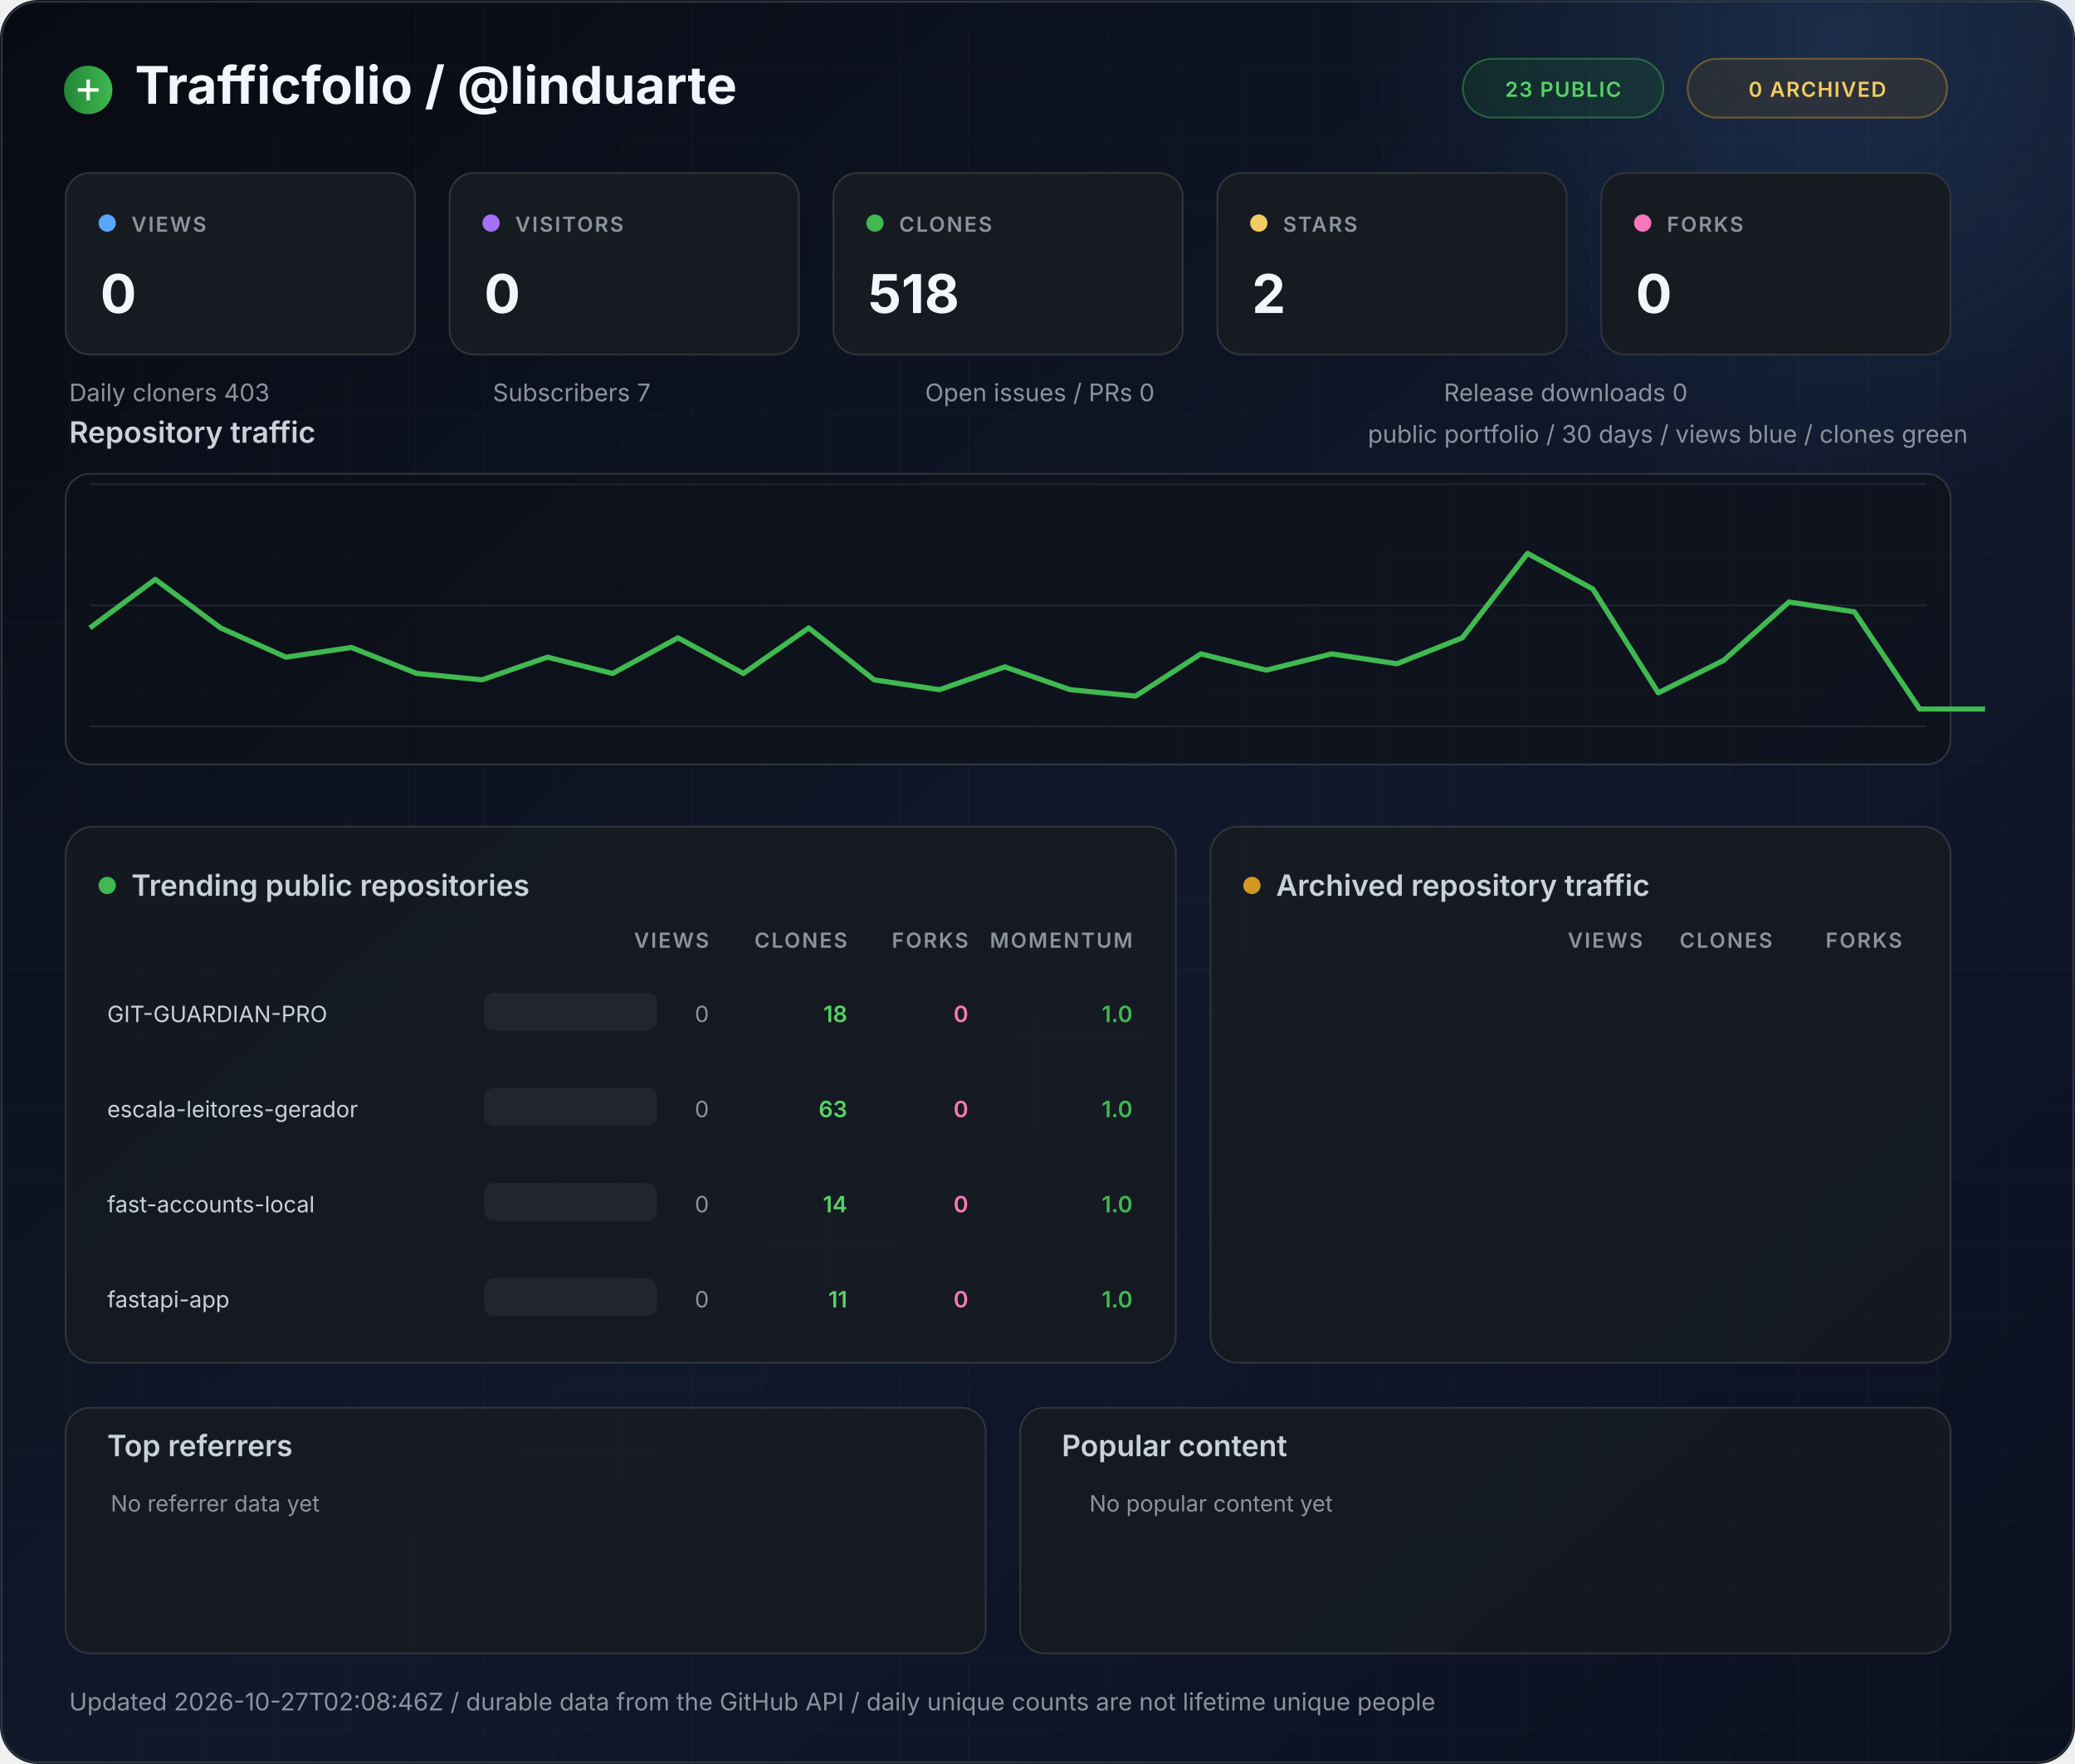
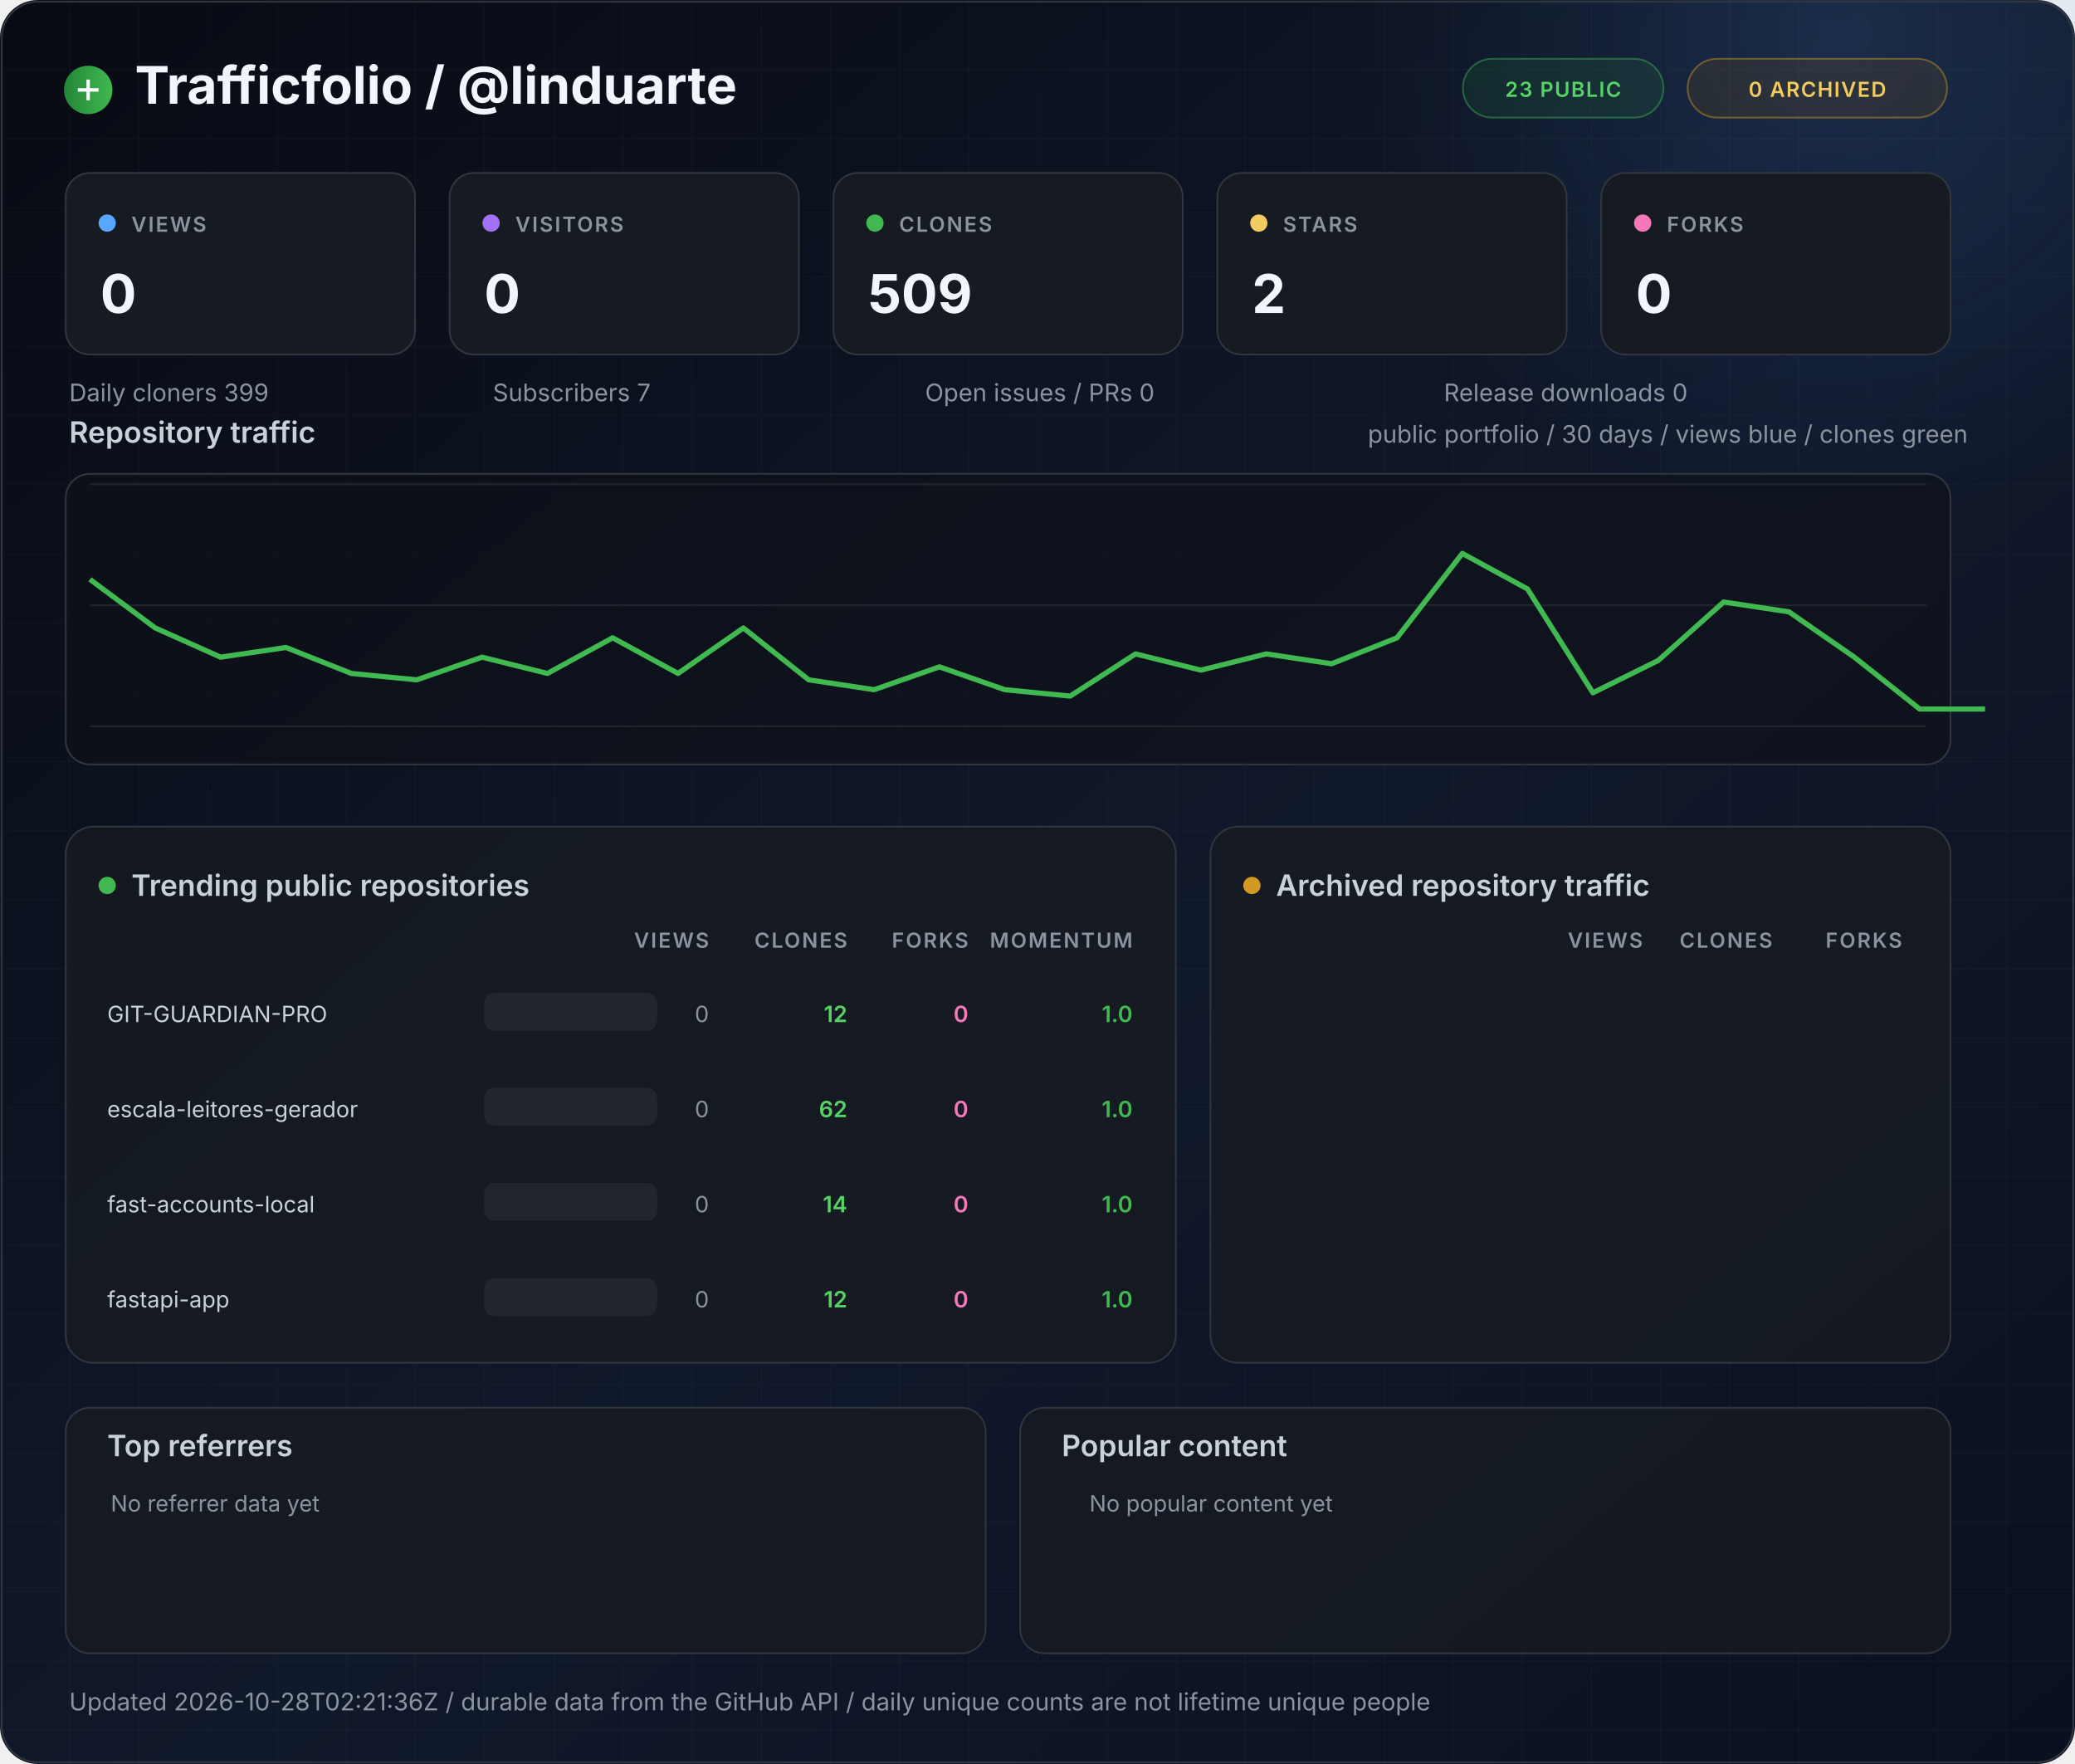
<svg xmlns="http://www.w3.org/2000/svg" width="1200" height="1020" viewBox="0 0 1200 1020" role="img" aria-label="Trafficfolio GitHub analytics dashboard for linduarte">
  <defs>
    <linearGradient id="bg" x1="0" y1="0" x2="1" y2="1">
      <stop stop-color="#080b13" />
      <stop offset=".55" stop-color="#10182b" />
      <stop offset="1" stop-color="#0b1020" />
    </linearGradient>
    <linearGradient id="line" x1="0" y1="0" x2="1" y2="0">
      <stop stop-color="#58a6ff" />
      <stop offset="1" stop-color="#a371f7" />
    </linearGradient>
    <linearGradient id="bar" x1="0" y1="0" x2="1" y2="0">
      <stop stop-color="#238636" />
      <stop offset="1" stop-color="#3fb950" />
    </linearGradient>
    <linearGradient id="archiveBar" x1="0" y1="0" x2="1" y2="0">
      <stop stop-color="#9e6a03" />
      <stop offset="1" stop-color="#f2cc60" />
    </linearGradient>
    <radialGradient id="ambient">
      <stop stop-color="#58a6ff" stop-opacity=".16" />
      <stop offset="1" stop-color="#58a6ff" stop-opacity="0" />
    </radialGradient>
    <pattern id="grid" width="40" height="40" patternUnits="userSpaceOnUse">
      <path d="M40 0H0V40" fill="none" stroke="#ffffff" stroke-opacity=".025" />
    </pattern>
    <filter id="glow">
      <feGaussianBlur stdDeviation="3" result="b" />
      <feMerge>
        <feMergeNode in="b" />
        <feMergeNode in="SourceGraphic" />
      </feMerge>
    </filter>
    <style>
    .title{font:750 30px -apple-system,BlinkMacSystemFont,"Segoe UI",sans-serif;fill:#f0f6fc}
    .subtitle{font:14px -apple-system,BlinkMacSystemFont,"Segoe UI",sans-serif;fill:#8b949e}
    .label{font:600 12px -apple-system,BlinkMacSystemFont,"Segoe UI",sans-serif;fill:#8b949e;letter-spacing:1px}
    .metric{font:700 31px -apple-system,BlinkMacSystemFont,"Segoe UI",sans-serif;fill:#f0f6fc}
    .section{font:600 17px -apple-system,BlinkMacSystemFont,"Segoe UI",sans-serif;fill:#c9d1d9}
    .repo,.value,.trend,.archive,.clone,.fork{font:13px -apple-system,BlinkMacSystemFont,"Segoe UI",sans-serif;fill:#c9d1d9}
    .value{fill:#8b949e} .trend{fill:#3fb950;font-weight:600} .archive{fill:#d29922}
    .clone{fill:#56d364;font-weight:600} .fork{fill:#f778ba;font-weight:600}
    .pill{font:600 12px -apple-system,BlinkMacSystemFont,"Segoe UI",sans-serif;letter-spacing:.7px}
  </style>
  </defs>
  <rect width="1200" height="1020" rx="22" fill="url(#bg)" />
  <rect width="1200" height="1020" rx="22" fill="url(#grid)" />
  <circle cx="1060" cy="20" r="280" fill="url(#ambient)" />
  <rect x="1" y="1" width="1198" height="1018" rx="21" fill="none" stroke="#30363d" />
  <circle cx="51" cy="52" r="14" fill="url(#bar)" />
  <path d="M45 52h12M51 46v12" stroke="#fff" stroke-width="2" />
  <text x="78" y="60" class="title">Trafficfolio / @linduarte</text>
  <rect x="846" y="34" width="116" height="34" rx="17" fill="#238636" fill-opacity=".16" stroke="#3fb950" stroke-opacity=".45" />
  <text x="904" y="56" text-anchor="middle" class="pill" fill="#56d364">23 PUBLIC</text>
  <rect x="976" y="34" width="150" height="34" rx="17" fill="#9e6a03" fill-opacity=".14" stroke="#d29922" stroke-opacity=".45" />
  <text x="1051" y="56" text-anchor="middle" class="pill" fill="#f2cc60">0 ARCHIVED</text>
  <rect x="38" y="100" width="202" height="105" rx="14" fill="#161b22" stroke="#30363d" />
  <circle cx="62" cy="129" r="5" fill="#58a6ff" />
  <text x="76" y="134" class="label">VIEWS</text>
  <text x="58" y="181" class="metric">0</text>
  <rect x="260" y="100" width="202" height="105" rx="14" fill="#161b22" stroke="#30363d" />
  <circle cx="284" cy="129" r="5" fill="#a371f7" />
  <text x="298" y="134" class="label">VISITORS</text>
  <text x="280" y="181" class="metric">0</text>
  <rect x="482" y="100" width="202" height="105" rx="14" fill="#161b22" stroke="#30363d" />
  <circle cx="506" cy="129" r="5" fill="#3fb950" />
  <text x="520" y="134" class="label">CLONES</text>
-   <text x="502" y="181" class="metric">518</text>
+   <text x="502" y="181" class="metric">509</text>
  <rect x="704" y="100" width="202" height="105" rx="14" fill="#161b22" stroke="#30363d" />
  <circle cx="728" cy="129" r="5" fill="#f2cc60" />
  <text x="742" y="134" class="label">STARS</text>
  <text x="724" y="181" class="metric">2</text>
  <rect x="926" y="100" width="202" height="105" rx="14" fill="#161b22" stroke="#30363d" />
  <circle cx="950" cy="129" r="5" fill="#f778ba" />
  <text x="964" y="134" class="label">FORKS</text>
  <text x="946" y="181" class="metric">0</text>
-   <text x="40" y="232" class="subtitle">Daily cloners 403</text>
+   <text x="40" y="232" class="subtitle">Daily cloners 399</text>
  <text x="285" y="232" class="subtitle">Subscribers 7</text>
  <text x="535" y="232" class="subtitle">Open issues / PRs 0</text>
  <text x="835" y="232" class="subtitle">Release downloads 0</text>
  <text x="40" y="256" class="section">Repository traffic</text>
  <text x="1138" y="256" text-anchor="end" class="subtitle">public portfolio / 30 days / views blue / clones green</text>
  <rect x="38" y="274" width="1090" height="168" rx="14" fill="#0d1117" fill-opacity=".62" stroke="#30363d" />
  <line x1="52" y1="420" x2="1114" y2="420" stroke="#21262d" />
  <line x1="52" y1="350" x2="1114" y2="350" stroke="#21262d" />
  <line x1="52" y1="280" x2="1114" y2="280" stroke="#21262d" />
  <polyline points="52.0,410.0 89.8,410.0 127.6,410.0 165.4,410.0 203.2,410.0 241.0,410.0 278.8,410.0 316.6,410.0 354.3,410.0 392.1,410.0 429.9,410.0 467.7,410.0 505.5,410.0 543.3,410.0 581.1,410.0 618.9,410.0 656.7,410.0 694.5,410.0 732.3,410.0 770.1,410.0 807.9,410.0 845.7,410.0 883.4,410.0 921.2,410.0 959.0,410.0 996.8,410.0 1034.6,410.0 1072.4,410.0 1110.2,410.0 1148.0,410.0" fill="none" stroke="url(#line)" stroke-width="4" stroke-linejoin="round" filter="url(#glow)" />
-   <polyline points="52.0,363.1 89.8,335.0 127.6,363.1 165.4,380.0 203.2,374.4 241.0,389.4 278.8,393.1 316.6,380.0 354.3,389.4 392.1,368.8 429.9,389.4 467.7,363.1 505.5,393.1 543.3,398.8 581.1,385.6 618.9,398.8 656.7,402.5 694.5,378.1 732.3,387.5 770.1,378.1 807.9,383.8 845.7,368.8 883.4,320.0 921.2,340.6 959.0,400.6 996.8,381.9 1034.6,348.1 1072.4,353.8 1110.2,410.0 1148.0,410.0" fill="none" stroke="#3fb950" stroke-width="3" stroke-linejoin="round" />
+   <polyline points="52.0,335.0 89.8,363.1 127.6,380.0 165.4,374.4 203.2,389.4 241.0,393.1 278.8,380.0 316.6,389.4 354.3,368.8 392.1,389.4 429.9,363.1 467.7,393.1 505.5,398.8 543.3,385.6 581.1,398.8 618.9,402.5 656.7,378.1 694.5,387.5 732.3,378.1 770.1,383.8 807.9,368.8 845.7,320.0 883.4,340.6 921.2,400.6 959.0,381.9 996.8,348.1 1034.6,353.8 1072.4,380.0 1110.2,410.0 1148.0,410.0" fill="none" stroke="#3fb950" stroke-width="3" stroke-linejoin="round" />
  <rect x="38" y="478" width="642" height="310" rx="16" fill="#161b22" fill-opacity=".82" stroke="#30363d" />
  <circle cx="62" cy="512" r="5" fill="#3fb950" />
  <text x="76" y="518" class="section">Trending public repositories</text>
  <text x="410" y="548" text-anchor="end" class="label">VIEWS</text>
  <text x="490" y="548" text-anchor="end" class="label">CLONES</text>
  <text x="560" y="548" text-anchor="end" class="label">FORKS</text>
  <text x="655" y="548" text-anchor="end" class="label">MOMENTUM</text>
  <text x="62" y="591" class="repo">GIT-GUARDIAN-PRO</text>
  <rect x="280" y="574" width="100" height="22" rx="6" fill="#21262d" />
  <rect x="280" y="574" width="0" height="22" rx="6" fill="url(#bar)" />
  <text x="410" y="591" text-anchor="end" class="value">0</text>
-   <text x="490" y="591" text-anchor="end" class="clone">18</text>
+   <text x="490" y="591" text-anchor="end" class="clone">12</text>
  <text x="560" y="591" text-anchor="end" class="fork">0</text>
  <text x="655" y="591" text-anchor="end" class="trend">1.0</text>
  <text x="62" y="646" class="repo">escala-leitores-gerador</text>
  <rect x="280" y="629" width="100" height="22" rx="6" fill="#21262d" />
  <rect x="280" y="629" width="0" height="22" rx="6" fill="url(#bar)" />
  <text x="410" y="646" text-anchor="end" class="value">0</text>
-   <text x="490" y="646" text-anchor="end" class="clone">63</text>
+   <text x="490" y="646" text-anchor="end" class="clone">62</text>
  <text x="560" y="646" text-anchor="end" class="fork">0</text>
  <text x="655" y="646" text-anchor="end" class="trend">1.0</text>
  <text x="62" y="701" class="repo">fast-accounts-local</text>
  <rect x="280" y="684" width="100" height="22" rx="6" fill="#21262d" />
  <rect x="280" y="684" width="0" height="22" rx="6" fill="url(#bar)" />
  <text x="410" y="701" text-anchor="end" class="value">0</text>
  <text x="490" y="701" text-anchor="end" class="clone">14</text>
  <text x="560" y="701" text-anchor="end" class="fork">0</text>
  <text x="655" y="701" text-anchor="end" class="trend">1.0</text>
  <text x="62" y="756" class="repo">fastapi-app</text>
  <rect x="280" y="739" width="100" height="22" rx="6" fill="#21262d" />
  <rect x="280" y="739" width="0" height="22" rx="6" fill="url(#bar)" />
  <text x="410" y="756" text-anchor="end" class="value">0</text>
-   <text x="490" y="756" text-anchor="end" class="clone">11</text>
+   <text x="490" y="756" text-anchor="end" class="clone">12</text>
  <text x="560" y="756" text-anchor="end" class="fork">0</text>
  <text x="655" y="756" text-anchor="end" class="trend">1.0</text>
  <rect x="700" y="478" width="428" height="310" rx="16" fill="#161b22" fill-opacity=".82" stroke="#30363d" />
  <circle cx="724" cy="512" r="5" fill="#d29922" />
  <text x="738" y="518" class="section">Archived repository traffic</text>
  <text x="950" y="548" text-anchor="end" class="label">VIEWS</text>
  <text x="1025" y="548" text-anchor="end" class="label">CLONES</text>
  <text x="1100" y="548" text-anchor="end" class="label">FORKS</text>
  <rect x="38" y="814" width="532" height="142" rx="14" fill="#161b22" fill-opacity=".82" stroke="#30363d" />
  <text x="62" y="842" class="section">Top referrers</text>
  <text x="64" y="874" class="value">No referrer data yet</text>
  <rect x="590" y="814" width="538" height="142" rx="14" fill="#161b22" fill-opacity=".82" stroke="#30363d" />
  <text x="614" y="842" class="section">Popular content</text>
  <text x="630" y="874" class="value">No popular content yet</text>
-   <text x="40" y="989" class="subtitle">Updated 2026-10-27T02:08:46Z / durable data from the GitHub API / daily unique counts are not lifetime unique people</text>
+   <text x="40" y="989" class="subtitle">Updated 2026-10-28T02:21:36Z / durable data from the GitHub API / daily unique counts are not lifetime unique people</text>
</svg>
